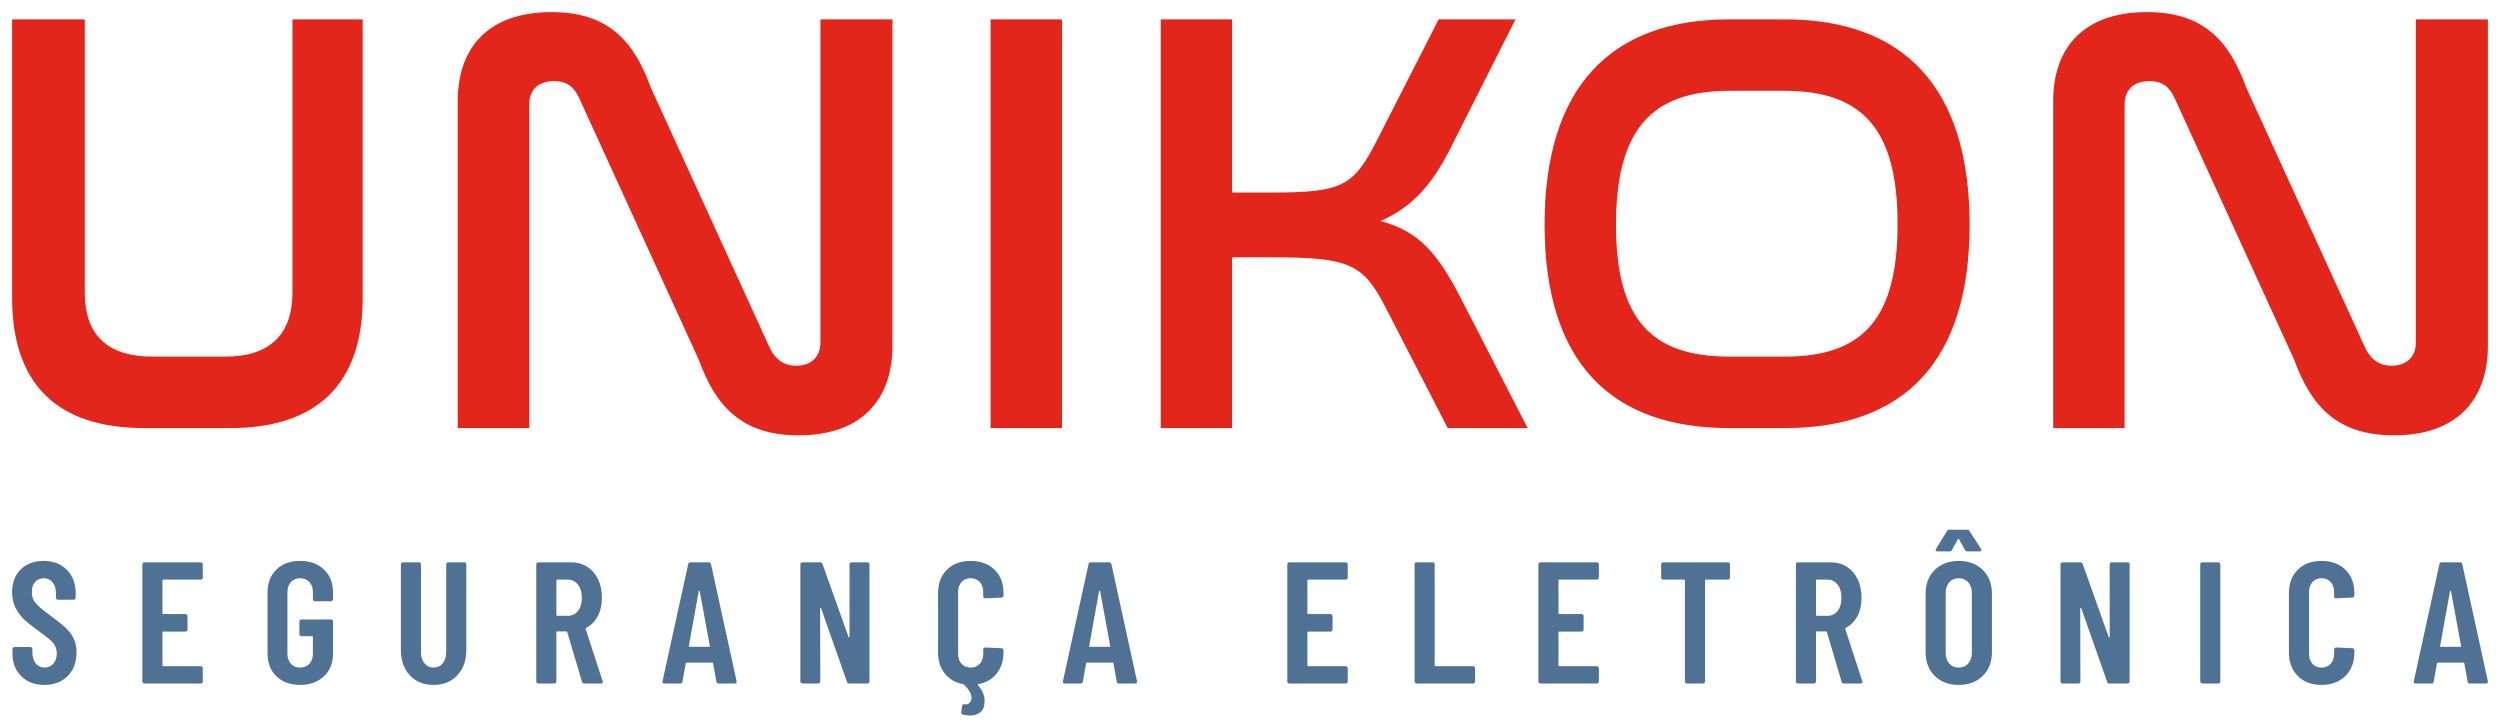
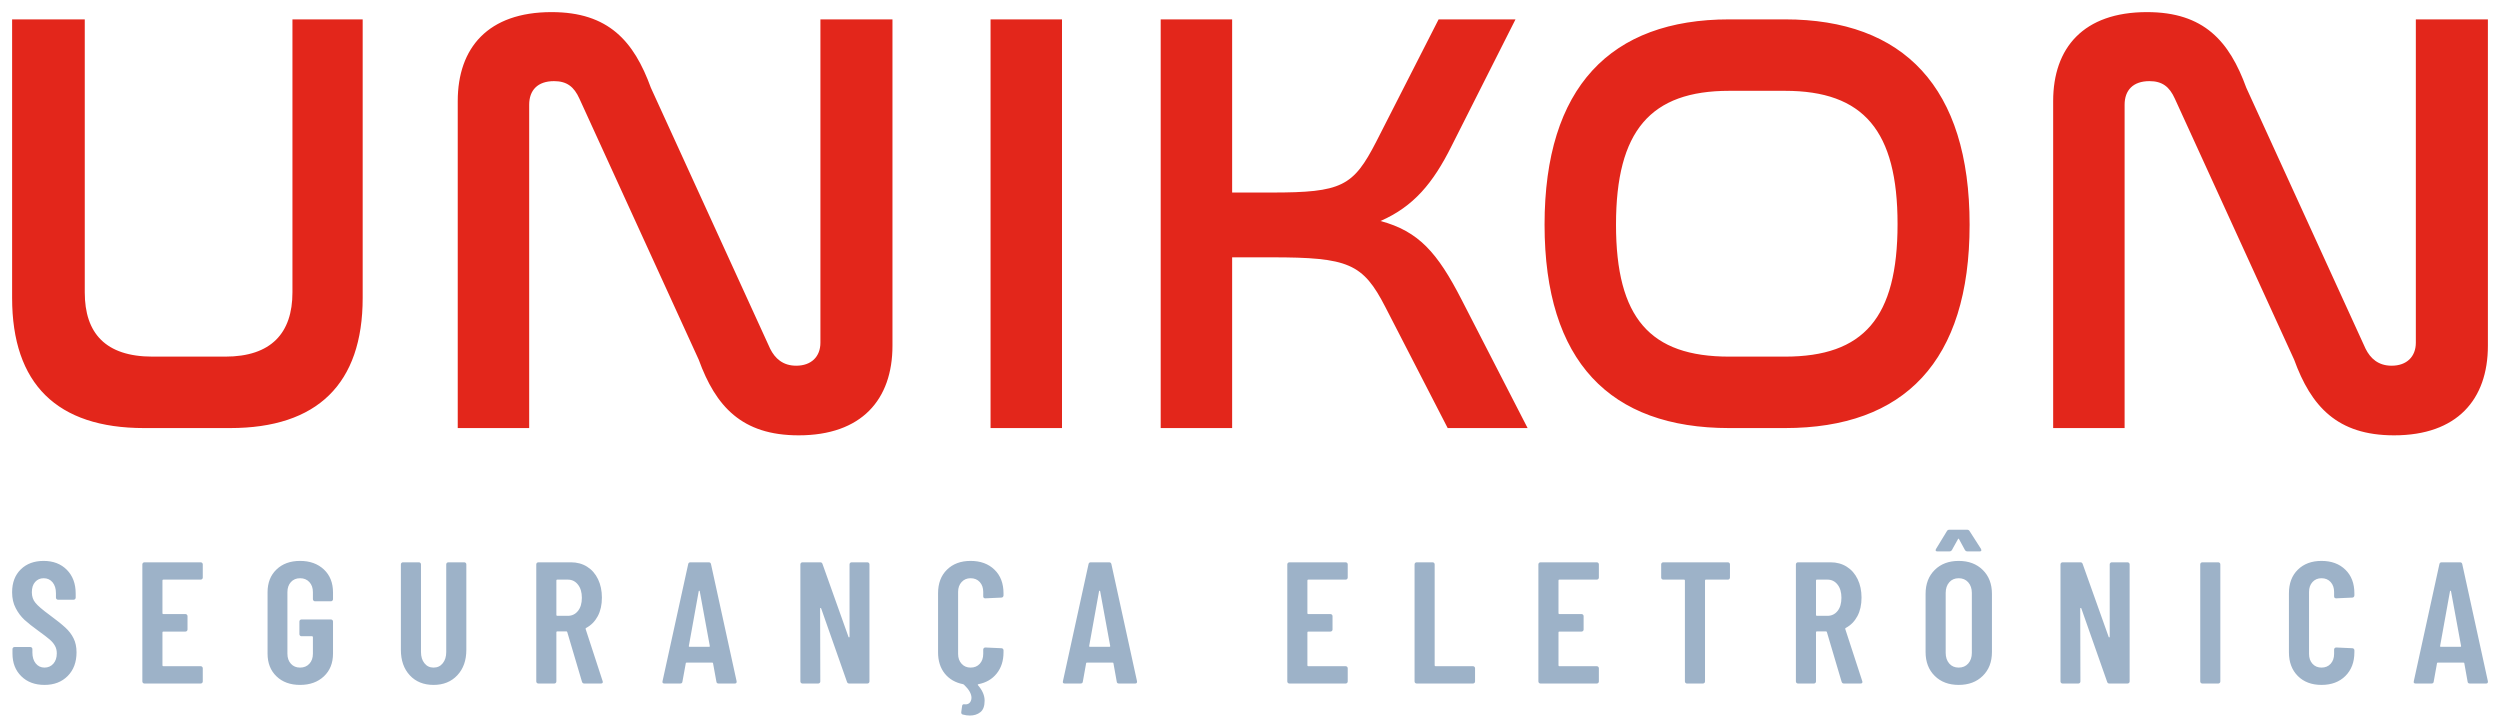
<svg xmlns="http://www.w3.org/2000/svg" viewBox="5.7 -70.7 412.9 120.18" role="img" aria-label="UNIKON Segurança eletrônica">
  <path fill="#E3261B" d="M7.70-67.50L7.70-21.50C7.70-7.30 15.10 0 29.50 0L43.70 0C58.10 0 65.60-7.30 65.60-21.50L65.60-67.50L54-67.50L54-22.40C54-15.70 50.50-11.80 42.90-11.80L30.90-11.80C23.10-11.80 19.70-15.70 19.70-22.40L19.70-67.50ZM93.10-53.40C93.10-55.80 94.50-57.30 97.20-57.30C99.30-57.30 100.50-56.40 101.40-54.40L121.10-11.30C123.90-3.60 128.20 1.20 137.60 1.20C148 1.20 153.10-4.70 153.10-13.60L153.10-67.50L141.20-67.50L141.20-14.10C141.20-11.80 139.70-10.30 137.20-10.30C135-10.30 133.70-11.50 132.90-13.10L113.20-56.20C110.40-63.90 106.20-68.70 96.80-68.70C86.30-68.70 81.30-62.80 81.30-54L81.30 0L93.10 0ZM169.30-67.50L169.30 0L181.10 0L181.10-67.50ZM197.40-67.50L197.40 0L209.20 0L209.20-28.20L215.70-28.20C228.40-28.20 230.80-27.20 234.50-20L244.80 0L258 0L247.10-21.20C243.10-29 240.00-32.50 233.70-34.20C239.20-36.60 242.40-40.50 245.40-46.50L256-67.50L243.30-67.50L233.00-47.30C229.20-39.90 227.30-38.90 215.70-38.90L209.20-38.90L209.20-67.50ZM291.30-67.50C271.70-67.50 260.80-56.30 260.80-33.60C260.80-11 271.60 0 291.30 0L300.50 0C320.20 0 331-11 331-33.60C331-56.30 320.10-67.50 300.50-67.50ZM300.50-55.70C313.50-55.70 319.10-49.10 319.10-33.70C319.10-18.20 313.50-11.80 300.50-11.80L291.30-11.80C278.20-11.80 272.60-18.20 272.60-33.60C272.60-49.10 278.30-55.70 291.30-55.70ZM356.60-53.40C356.60-55.80 358-57.30 360.70-57.30C362.80-57.30 364-56.40 364.90-54.40L384.60-11.30C387.40-3.60 391.70 1.20 401.10 1.20C411.50 1.20 416.60-4.70 416.60-13.60L416.60-67.50L404.70-67.50L404.70-14.10C404.70-11.80 403.20-10.30 400.70-10.30C398.50-10.30 397.20-11.50 396.40-13.10L376.70-56.20C373.90-63.90 369.70-68.70 360.30-68.70C349.80-68.70 344.80-62.80 344.80-54L344.80 0L356.60 0Z" />
-   <path fill="#4F7193" d="M13.05 42.42Q10.67 42.42 9.22 40.99Q7.76 39.56 7.76 37.24L7.76 37.24L7.76 36.50Q7.76 36.36 7.86 36.26Q7.96 36.16 8.10 36.16L8.10 36.16L10.70 36.16Q10.85 36.16 10.95 36.26Q11.05 36.36 11.05 36.50L11.05 36.50L11.05 37.07Q11.05 38.19 11.60 38.87Q12.16 39.56 13.05 39.56L13.05 39.56Q13.93 39.56 14.51 38.92Q15.08 38.27 15.08 37.21L15.08 37.21Q15.08 36.47 14.76 35.93Q14.45 35.38 13.88 34.90Q13.31 34.41 12.05 33.50L12.05 33.50Q10.62 32.47 9.74 31.67Q8.87 30.86 8.29 29.73Q7.70 28.61 7.70 27.12L7.70 27.12Q7.70 24.74 9.13 23.34Q10.56 21.94 12.91 21.94L12.91 21.94Q15.28 21.94 16.74 23.41Q18.20 24.89 18.20 27.32L18.20 27.32L18.20 28.00Q18.20 28.15 18.10 28.25Q18.00 28.35 17.85 28.35L17.85 28.35L15.28 28.35Q15.14 28.35 15.04 28.25Q14.94 28.15 14.94 28.00L14.94 28.00L14.94 27.26Q14.94 26.15 14.38 25.47Q13.82 24.80 12.91 24.80L12.91 24.80Q12.05 24.80 11.50 25.42Q10.96 26.03 10.96 27.12L10.96 27.12Q10.96 28.15 11.55 28.86Q12.13 29.58 13.85 30.84L13.85 30.84Q15.59 32.12 16.48 32.94Q17.37 33.75 17.85 34.73Q18.34 35.70 18.34 37.04L18.34 37.04Q18.34 39.47 16.88 40.95Q15.42 42.42 13.05 42.42L13.05 42.42ZM39.19 24.69Q39.19 24.83 39.09 24.93Q38.99 25.03 38.85 25.03L38.85 25.03L32.67 25.03Q32.53 25.03 32.53 25.17L32.53 25.17L32.53 30.58Q32.53 30.72 32.67 30.72L32.67 30.72L36.33 30.72Q36.47 30.72 36.57 30.82Q36.67 30.92 36.67 31.06L36.67 31.06L36.67 33.27Q36.67 33.41 36.57 33.51Q36.47 33.61 36.33 33.61L36.33 33.61L32.67 33.61Q32.53 33.61 32.53 33.75L32.53 33.75L32.53 39.19Q32.53 39.33 32.67 39.33L32.67 39.33L38.85 39.33Q38.99 39.33 39.09 39.43Q39.19 39.53 39.19 39.67L39.19 39.67L39.19 41.85Q39.19 41.99 39.09 42.09Q38.99 42.19 38.85 42.19L38.85 42.19L29.55 42.19Q29.41 42.19 29.31 42.09Q29.21 41.99 29.21 41.85L29.21 41.85L29.21 22.51Q29.21 22.37 29.31 22.27Q29.41 22.17 29.55 22.17L29.55 22.17L38.85 22.17Q38.99 22.17 39.09 22.27Q39.19 22.37 39.19 22.51L39.19 22.51L39.19 24.69ZM55.26 42.42Q52.83 42.42 51.36 41.00Q49.89 39.59 49.89 37.24L49.89 37.24L49.89 27.12Q49.89 24.77 51.36 23.36Q52.83 21.94 55.26 21.94L55.26 21.94Q57.69 21.94 59.20 23.36Q60.70 24.77 60.70 27.15L60.70 27.15L60.70 28.26Q60.70 28.40 60.60 28.50Q60.50 28.61 60.35 28.61L60.35 28.61L57.72 28.61Q57.58 28.61 57.48 28.50Q57.38 28.40 57.38 28.26L57.38 28.26L57.38 27.09Q57.38 26.06 56.79 25.43Q56.21 24.80 55.26 24.80L55.26 24.80Q54.32 24.80 53.75 25.43Q53.17 26.06 53.17 27.09L53.17 27.09L53.17 37.27Q53.17 38.30 53.75 38.93Q54.32 39.56 55.26 39.56L55.26 39.56Q56.21 39.56 56.79 38.93Q57.38 38.30 57.38 37.27L57.38 37.27L57.38 34.53Q57.38 34.38 57.24 34.38L57.24 34.38L55.49 34.38Q55.35 34.38 55.25 34.28Q55.15 34.18 55.15 34.04L55.15 34.04L55.15 31.95Q55.15 31.81 55.25 31.71Q55.35 31.61 55.49 31.61L55.49 31.61L60.35 31.61Q60.50 31.61 60.60 31.71Q60.70 31.81 60.70 31.95L60.70 31.95L60.70 37.24Q60.70 39.59 59.20 41.00Q57.69 42.42 55.26 42.42L55.26 42.42ZM77.31 42.42Q74.85 42.42 73.38 40.83Q71.91 39.24 71.91 36.64L71.91 36.64L71.91 22.51Q71.91 22.37 72.01 22.27Q72.11 22.17 72.25 22.17L72.25 22.17L74.88 22.17Q75.03 22.17 75.13 22.27Q75.23 22.37 75.23 22.51L75.23 22.51L75.23 36.99Q75.23 38.13 75.80 38.84Q76.37 39.56 77.31 39.56L77.31 39.56Q78.26 39.56 78.83 38.84Q79.40 38.13 79.40 36.99L79.40 36.99L79.40 22.51Q79.40 22.37 79.50 22.27Q79.60 22.17 79.74 22.17L79.74 22.17L82.38 22.17Q82.52 22.17 82.62 22.27Q82.72 22.37 82.72 22.51L82.72 22.51L82.72 36.64Q82.72 39.24 81.23 40.83Q79.74 42.42 77.31 42.42L77.31 42.42ZM102.20 42.19Q101.91 42.19 101.82 41.90L101.82 41.90L99.39 33.70Q99.34 33.58 99.25 33.58L99.25 33.58L97.73 33.58Q97.59 33.58 97.59 33.72L97.59 33.72L97.59 41.85Q97.59 41.99 97.49 42.09Q97.39 42.19 97.25 42.19L97.25 42.19L94.62 42.19Q94.47 42.19 94.37 42.09Q94.27 41.99 94.27 41.85L94.27 41.85L94.27 22.51Q94.27 22.37 94.37 22.27Q94.47 22.17 94.62 22.17L94.62 22.17L99.99 22.17Q101.51 22.17 102.67 22.90Q103.83 23.63 104.47 24.96Q105.11 26.29 105.11 28.00L105.11 28.00Q105.11 29.78 104.43 31.06Q103.74 32.35 102.51 33.01L102.51 33.01Q102.40 33.04 102.42 33.18L102.42 33.18L105.23 41.79Q105.26 41.85 105.26 41.93L105.26 41.93Q105.26 42.19 104.94 42.19L104.94 42.19L102.20 42.19ZM97.73 25.03Q97.59 25.03 97.59 25.17L97.59 25.17L97.59 30.86Q97.59 31.01 97.73 31.01L97.73 31.01L99.48 31.01Q100.51 31.01 101.15 30.21Q101.80 29.41 101.80 28.03L101.80 28.03Q101.80 26.66 101.15 25.85Q100.51 25.03 99.48 25.03L99.48 25.03L97.73 25.03ZM124.39 42.19Q124.05 42.19 124.02 41.88L124.02 41.88L123.47 38.87Q123.47 38.73 123.30 38.73L123.30 38.73L119.13 38.73Q118.96 38.73 118.96 38.87L118.96 38.87L118.41 41.88Q118.38 42.19 118.04 42.19L118.04 42.19L115.44 42.19Q115.04 42.19 115.12 41.82L115.12 41.82L119.36 22.48Q119.41 22.17 119.73 22.17L119.73 22.17L122.76 22.17Q123.07 22.17 123.13 22.48L123.13 22.48L127.36 41.82L127.36 41.93Q127.36 42.19 127.05 42.19L127.05 42.19L124.39 42.19ZM119.47 35.98Q119.44 36.13 119.61 36.13L119.61 36.13L122.79 36.13Q122.96 36.13 122.93 35.98L122.93 35.98L121.27 26.95Q121.24 26.86 121.19 26.86Q121.13 26.86 121.10 26.95L121.10 26.95L119.47 35.98ZM146.01 22.51Q146.01 22.37 146.11 22.27Q146.21 22.17 146.35 22.17L146.35 22.17L148.96 22.17Q149.10 22.17 149.20 22.27Q149.30 22.37 149.30 22.51L149.30 22.51L149.30 41.85Q149.30 41.99 149.20 42.09Q149.10 42.19 148.96 42.19L148.96 42.19L145.95 42.19Q145.67 42.19 145.58 41.90L145.58 41.90L141.32 29.78Q141.29 29.69 141.22 29.71Q141.15 29.72 141.15 29.81L141.15 29.81L141.18 41.85Q141.18 41.99 141.08 42.09Q140.98 42.19 140.83 42.19L140.83 42.19L138.23 42.19Q138.09 42.19 137.99 42.09Q137.89 41.99 137.89 41.85L137.89 41.85L137.89 22.51Q137.89 22.37 137.99 22.27Q138.09 22.17 138.23 22.17L138.23 22.17L141.18 22.17Q141.46 22.17 141.55 22.46L141.55 22.46L145.84 34.50Q145.87 34.58 145.94 34.57Q146.01 34.55 146.01 34.47L146.01 34.47L146.01 22.51ZM171.44 27.63Q171.44 27.78 171.34 27.89Q171.24 28.00 171.09 28.00L171.09 28.00L168.43 28.12Q168.09 28.12 168.09 27.78L168.09 27.78L168.09 27.06Q168.09 26.06 167.52 25.43Q166.95 24.80 166.00 24.80L166.00 24.80Q165.09 24.80 164.52 25.43Q163.94 26.06 163.94 27.06L163.94 27.06L163.94 37.30Q163.94 38.30 164.52 38.93Q165.09 39.56 166.00 39.56L166.00 39.56Q166.95 39.56 167.52 38.93Q168.09 38.30 168.09 37.30L168.09 37.30L168.09 36.58Q168.09 36.44 168.19 36.34Q168.29 36.24 168.43 36.24L168.43 36.24L171.09 36.36Q171.24 36.36 171.34 36.46Q171.44 36.56 171.44 36.70L171.44 36.70L171.44 37.04Q171.44 39.13 170.32 40.53Q169.21 41.93 167.29 42.30L167.29 42.30Q167.12 42.36 167.23 42.48L167.23 42.48Q168.32 43.73 168.32 45.02L168.32 45.02Q168.32 46.37 167.62 46.92Q166.92 47.48 165.89 47.48L165.89 47.48Q165.32 47.48 164.69 47.31L164.69 47.31Q164.43 47.22 164.46 46.91L164.46 46.91L164.60 45.91Q164.63 45.57 165.00 45.62L165.00 45.62Q165.40 45.68 165.70 45.49Q166.00 45.31 166.12 44.82L166.12 44.82Q166.15 44.74 166.15 44.56L166.15 44.56Q166.15 43.56 164.92 42.39L164.92 42.39L164.77 42.30Q162.86 41.93 161.74 40.55Q160.63 39.16 160.63 37.04L160.63 37.04L160.63 27.29Q160.63 24.83 162.10 23.39Q163.57 21.94 166.00 21.94L166.00 21.94Q168.46 21.94 169.95 23.39Q171.44 24.83 171.44 27.29L171.44 27.29L171.44 27.63ZM190.51 42.19Q190.17 42.19 190.14 41.88L190.14 41.88L189.60 38.87Q189.60 38.73 189.43 38.73L189.43 38.73L185.25 38.73Q185.08 38.73 185.08 38.87L185.08 38.87L184.54 41.88Q184.51 42.19 184.16 42.19L184.16 42.19L181.56 42.19Q181.16 42.19 181.25 41.82L181.25 41.82L185.48 22.48Q185.54 22.17 185.85 22.17L185.85 22.17L188.88 22.17Q189.20 22.17 189.26 22.48L189.26 22.48L193.49 41.82L193.49 41.93Q193.49 42.19 193.17 42.19L193.17 42.19L190.51 42.19ZM185.59 35.98Q185.57 36.13 185.74 36.13L185.74 36.13L188.91 36.13Q189.08 36.13 189.06 35.98L189.06 35.98L187.40 26.95Q187.37 26.86 187.31 26.86Q187.25 26.86 187.22 26.95L187.22 26.95L185.59 35.98ZM228.29 24.69Q228.29 24.83 228.19 24.93Q228.09 25.03 227.95 25.03L227.95 25.03L221.77 25.03Q221.63 25.03 221.63 25.17L221.63 25.17L221.63 30.58Q221.63 30.72 221.77 30.72L221.77 30.72L225.43 30.72Q225.58 30.72 225.68 30.82Q225.78 30.92 225.78 31.06L225.78 31.06L225.78 33.27Q225.78 33.41 225.68 33.51Q225.58 33.61 225.43 33.61L225.43 33.61L221.77 33.61Q221.63 33.61 221.63 33.75L221.63 33.75L221.63 39.19Q221.63 39.33 221.77 39.33L221.77 39.33L227.95 39.33Q228.09 39.33 228.19 39.43Q228.29 39.53 228.29 39.67L228.29 39.67L228.29 41.85Q228.29 41.99 228.19 42.09Q228.09 42.19 227.95 42.19L227.95 42.19L218.66 42.19Q218.51 42.19 218.41 42.09Q218.31 41.99 218.31 41.85L218.31 41.85L218.31 22.51Q218.31 22.37 218.41 22.27Q218.51 22.17 218.66 22.17L218.66 22.17L227.95 22.17Q228.09 22.17 228.19 22.27Q228.29 22.37 228.29 22.51L228.29 22.51L228.29 24.69ZM239.68 42.19Q239.53 42.19 239.43 42.09Q239.33 41.99 239.33 41.85L239.33 41.85L239.33 22.51Q239.33 22.37 239.43 22.27Q239.53 22.17 239.68 22.17L239.68 22.17L242.31 22.17Q242.45 22.17 242.55 22.27Q242.65 22.37 242.65 22.51L242.65 22.51L242.65 39.19Q242.65 39.33 242.80 39.33L242.80 39.33L248.97 39.33Q249.12 39.33 249.22 39.43Q249.32 39.53 249.32 39.67L249.32 39.67L249.32 41.85Q249.32 41.99 249.22 42.09Q249.12 42.19 248.97 42.19L248.97 42.19L239.68 42.19ZM269.77 24.69Q269.77 24.83 269.67 24.93Q269.57 25.03 269.42 25.03L269.42 25.03L263.24 25.03Q263.10 25.03 263.10 25.17L263.10 25.17L263.10 30.58Q263.10 30.72 263.24 30.72L263.24 30.72L266.91 30.72Q267.05 30.72 267.15 30.82Q267.25 30.92 267.25 31.06L267.25 31.06L267.25 33.27Q267.25 33.41 267.15 33.51Q267.05 33.61 266.91 33.61L266.91 33.61L263.24 33.61Q263.10 33.61 263.10 33.75L263.10 33.75L263.10 39.19Q263.10 39.33 263.24 39.33L263.24 39.33L269.42 39.33Q269.57 39.33 269.67 39.43Q269.77 39.53 269.77 39.67L269.77 39.67L269.77 41.85Q269.77 41.99 269.67 42.09Q269.57 42.19 269.42 42.19L269.42 42.19L260.13 42.19Q259.98 42.19 259.88 42.09Q259.78 41.99 259.78 41.85L259.78 41.85L259.78 22.51Q259.78 22.37 259.88 22.27Q259.98 22.17 260.13 22.17L260.13 22.17L269.42 22.17Q269.57 22.17 269.67 22.27Q269.77 22.37 269.77 22.51L269.77 22.51L269.77 24.69ZM291.07 22.17Q291.22 22.17 291.32 22.27Q291.42 22.37 291.42 22.51L291.42 22.51L291.42 24.69Q291.42 24.83 291.32 24.93Q291.22 25.03 291.07 25.03L291.07 25.03L287.44 25.03Q287.30 25.03 287.30 25.17L287.30 25.17L287.30 41.85Q287.30 41.99 287.20 42.09Q287.10 42.19 286.95 42.19L286.95 42.19L284.32 42.19Q284.18 42.19 284.08 42.09Q283.98 41.99 283.98 41.85L283.98 41.85L283.98 25.17Q283.98 25.03 283.84 25.03L283.84 25.03L280.40 25.03Q280.26 25.03 280.16 24.93Q280.06 24.83 280.06 24.69L280.06 24.69L280.06 22.51Q280.06 22.37 280.16 22.27Q280.26 22.17 280.40 22.17L280.40 22.17L291.07 22.17ZM310.24 42.19Q309.95 42.19 309.86 41.90L309.86 41.90L307.43 33.70Q307.38 33.58 307.29 33.58L307.29 33.58L305.77 33.58Q305.63 33.58 305.63 33.72L305.63 33.72L305.63 41.85Q305.63 41.99 305.53 42.09Q305.43 42.19 305.29 42.19L305.29 42.19L302.66 42.19Q302.51 42.19 302.41 42.09Q302.31 41.99 302.31 41.85L302.31 41.85L302.31 22.51Q302.31 22.37 302.41 22.27Q302.51 22.17 302.66 22.17L302.66 22.17L308.03 22.17Q309.55 22.17 310.71 22.90Q311.87 23.63 312.51 24.96Q313.15 26.29 313.15 28.00L313.15 28.00Q313.15 29.78 312.47 31.06Q311.78 32.35 310.55 33.01L310.55 33.01Q310.44 33.04 310.46 33.18L310.46 33.18L313.27 41.79Q313.30 41.85 313.30 41.93L313.30 41.93Q313.30 42.19 312.98 42.19L312.98 42.19L310.24 42.19ZM305.77 25.03Q305.63 25.03 305.63 25.17L305.63 25.17L305.63 30.86Q305.63 31.01 305.77 31.01L305.77 31.01L307.52 31.01Q308.55 31.01 309.19 30.21Q309.83 29.41 309.83 28.03L309.83 28.03Q309.83 26.66 309.19 25.85Q308.55 25.03 307.52 25.03L307.52 25.03L305.77 25.03ZM329.20 42.42Q326.74 42.42 325.24 40.93Q323.73 39.44 323.73 36.99L323.73 36.99L323.73 27.38Q323.73 24.92 325.24 23.43Q326.74 21.94 329.20 21.94L329.20 21.94Q331.66 21.94 333.17 23.43Q334.69 24.92 334.69 27.38L334.69 27.38L334.69 36.99Q334.69 39.44 333.17 40.93Q331.66 42.42 329.20 42.42L329.20 42.42ZM329.20 39.56Q330.17 39.56 330.77 38.89Q331.37 38.21 331.37 37.13L331.37 37.13L331.37 27.23Q331.37 26.15 330.77 25.47Q330.17 24.80 329.20 24.80L329.20 24.80Q328.22 24.80 327.64 25.47Q327.05 26.15 327.05 27.23L327.05 27.23L327.05 37.13Q327.05 38.21 327.64 38.89Q328.22 39.56 329.20 39.56L329.20 39.56ZM325.68 20.37Q325.48 20.37 325.41 20.27Q325.34 20.17 325.45 19.97L325.45 19.97L327.25 17.02Q327.37 16.79 327.65 16.79L327.65 16.79L330.60 16.79Q330.86 16.79 331.00 17.02L331.00 17.02L332.89 19.97Q332.94 20.14 332.94 20.17L332.94 20.17Q332.94 20.37 332.66 20.37L332.66 20.37L330.66 20.37Q330.37 20.37 330.23 20.14L330.23 20.14L329.25 18.34Q329.17 18.19 329.08 18.34L329.08 18.34L328.08 20.14Q327.94 20.37 327.65 20.37L327.65 20.37L325.68 20.37ZM354.14 22.51Q354.14 22.37 354.24 22.27Q354.34 22.17 354.48 22.17L354.48 22.17L357.08 22.17Q357.23 22.17 357.33 22.27Q357.43 22.37 357.43 22.51L357.43 22.51L357.43 41.85Q357.43 41.99 357.33 42.09Q357.23 42.19 357.08 42.19L357.08 42.19L354.08 42.19Q353.79 42.19 353.71 41.90L353.71 41.90L349.45 29.78Q349.42 29.69 349.35 29.71Q349.27 29.72 349.27 29.81L349.27 29.81L349.30 41.85Q349.30 41.99 349.20 42.09Q349.10 42.19 348.96 42.19L348.96 42.19L346.36 42.19Q346.21 42.19 346.11 42.09Q346.01 41.99 346.01 41.85L346.01 41.85L346.01 22.51Q346.01 22.37 346.11 22.27Q346.21 22.17 346.36 22.17L346.36 22.17L349.30 22.17Q349.59 22.17 349.68 22.46L349.68 22.46L353.97 34.50Q353.99 34.58 354.07 34.57Q354.14 34.55 354.14 34.47L354.14 34.47L354.14 22.51ZM369.44 42.19Q369.29 42.19 369.19 42.09Q369.09 41.99 369.09 41.85L369.09 41.85L369.09 22.51Q369.09 22.37 369.19 22.27Q369.29 22.17 369.44 22.17L369.44 22.17L372.07 22.17Q372.21 22.17 372.31 22.27Q372.41 22.37 372.41 22.51L372.41 22.51L372.41 41.85Q372.41 41.99 372.31 42.09Q372.21 42.19 372.07 42.19L372.07 42.19L369.44 42.19ZM389.12 42.42Q386.68 42.42 385.21 40.95Q383.74 39.47 383.74 37.04L383.74 37.04L383.74 27.29Q383.74 24.83 385.21 23.39Q386.68 21.94 389.12 21.94L389.12 21.94Q391.57 21.94 393.06 23.39Q394.55 24.83 394.55 27.29L394.55 27.29L394.55 27.63Q394.55 27.78 394.45 27.89Q394.35 28.00 394.21 28.00L394.21 28.00L391.55 28.12Q391.20 28.12 391.20 27.78L391.20 27.78L391.20 27.06Q391.20 26.06 390.63 25.43Q390.06 24.80 389.12 24.80L389.12 24.80Q388.20 24.80 387.63 25.43Q387.06 26.06 387.06 27.06L387.06 27.06L387.06 37.30Q387.06 38.30 387.63 38.93Q388.20 39.56 389.12 39.56L389.12 39.56Q390.06 39.56 390.63 38.93Q391.20 38.30 391.20 37.30L391.20 37.30L391.20 36.58Q391.20 36.44 391.30 36.34Q391.40 36.24 391.55 36.24L391.55 36.24L394.21 36.36Q394.35 36.36 394.45 36.46Q394.55 36.56 394.55 36.70L394.55 36.70L394.55 37.04Q394.55 39.47 393.06 40.95Q391.57 42.42 389.12 42.42L389.12 42.42ZM413.63 42.19Q413.28 42.19 413.25 41.88L413.25 41.88L412.71 38.87Q412.71 38.73 412.54 38.73L412.54 38.73L408.36 38.73Q408.19 38.73 408.19 38.87L408.19 38.87L407.65 41.88Q407.62 42.19 407.28 42.19L407.28 42.19L404.67 42.19Q404.27 42.19 404.36 41.82L404.36 41.82L408.59 22.48Q408.65 22.17 408.96 22.17L408.96 22.17L412.00 22.17Q412.31 22.17 412.37 22.48L412.37 22.48L416.60 41.82L416.60 41.93Q416.60 42.19 416.29 42.19L416.29 42.19L413.63 42.19ZM408.71 35.98Q408.68 36.13 408.85 36.13L408.85 36.13L412.02 36.13Q412.20 36.13 412.17 35.98L412.17 35.98L410.51 26.95Q410.48 26.86 410.42 26.86Q410.37 26.86 410.34 26.95L410.34 26.95L408.71 35.98Z" />
+   <path fill="#9DB2C8" d="M13.05 42.42Q10.67 42.42 9.22 40.99Q7.76 39.56 7.76 37.24L7.76 37.24L7.76 36.50Q7.76 36.36 7.86 36.26Q7.96 36.16 8.10 36.16L8.10 36.16L10.70 36.16Q10.85 36.16 10.95 36.26Q11.05 36.36 11.05 36.50L11.05 36.50L11.05 37.07Q11.05 38.19 11.60 38.87Q12.16 39.56 13.05 39.56L13.05 39.56Q13.93 39.56 14.51 38.92Q15.08 38.27 15.08 37.21L15.08 37.21Q15.08 36.47 14.76 35.93Q14.45 35.38 13.88 34.90Q13.31 34.41 12.05 33.50L12.05 33.50Q10.62 32.47 9.74 31.67Q8.87 30.86 8.29 29.73Q7.70 28.61 7.70 27.12L7.70 27.12Q7.70 24.74 9.13 23.34Q10.56 21.94 12.91 21.94L12.91 21.94Q15.28 21.94 16.74 23.41Q18.20 24.89 18.20 27.32L18.20 27.32L18.20 28.00Q18.20 28.15 18.10 28.25Q18.00 28.35 17.85 28.35L17.85 28.35L15.28 28.35Q15.14 28.35 15.04 28.25Q14.94 28.15 14.94 28.00L14.94 28.00L14.94 27.26Q14.94 26.15 14.38 25.47Q13.82 24.80 12.91 24.80L12.91 24.80Q12.05 24.80 11.50 25.42Q10.96 26.03 10.96 27.12L10.96 27.12Q10.96 28.15 11.55 28.86Q12.13 29.58 13.85 30.84L13.85 30.84Q15.59 32.12 16.48 32.94Q17.37 33.75 17.85 34.73Q18.34 35.70 18.34 37.04L18.34 37.04Q18.34 39.47 16.88 40.95Q15.42 42.42 13.05 42.42L13.05 42.42ZM39.19 24.69Q39.19 24.83 39.09 24.93Q38.99 25.03 38.85 25.03L38.85 25.03L32.67 25.03Q32.53 25.03 32.53 25.17L32.53 25.17L32.53 30.58Q32.53 30.72 32.67 30.72L32.67 30.72L36.33 30.72Q36.47 30.72 36.57 30.82Q36.67 30.92 36.67 31.06L36.67 31.06L36.67 33.27Q36.67 33.41 36.57 33.51Q36.47 33.61 36.33 33.61L36.33 33.61L32.67 33.61Q32.53 33.61 32.53 33.75L32.53 33.75L32.53 39.19Q32.53 39.33 32.67 39.33L32.67 39.33L38.85 39.33Q38.99 39.33 39.09 39.43Q39.19 39.53 39.19 39.67L39.19 39.67L39.19 41.85Q39.19 41.99 39.09 42.09Q38.99 42.19 38.85 42.19L38.85 42.19L29.55 42.19Q29.41 42.19 29.31 42.09Q29.21 41.99 29.21 41.85L29.21 41.85L29.21 22.51Q29.21 22.37 29.31 22.27Q29.41 22.17 29.55 22.17L29.55 22.17L38.85 22.17Q38.99 22.17 39.09 22.27Q39.19 22.37 39.19 22.51L39.19 22.51L39.19 24.69ZM55.26 42.42Q52.83 42.42 51.36 41.00Q49.89 39.59 49.89 37.24L49.89 37.24L49.89 27.12Q49.89 24.77 51.36 23.36Q52.83 21.94 55.26 21.94L55.26 21.94Q57.69 21.94 59.20 23.36Q60.70 24.77 60.70 27.15L60.70 27.15L60.70 28.26Q60.70 28.40 60.60 28.50Q60.50 28.61 60.35 28.61L60.35 28.61L57.72 28.61Q57.58 28.61 57.48 28.50Q57.38 28.40 57.38 28.26L57.38 28.26L57.38 27.09Q57.38 26.06 56.79 25.43Q56.21 24.80 55.26 24.80L55.26 24.80Q54.32 24.80 53.75 25.43Q53.17 26.06 53.17 27.09L53.17 27.09L53.17 37.27Q53.17 38.30 53.75 38.93Q54.32 39.56 55.26 39.56L55.26 39.56Q56.21 39.56 56.79 38.93Q57.38 38.30 57.38 37.27L57.38 37.27L57.38 34.53Q57.38 34.38 57.24 34.38L57.24 34.38L55.49 34.38Q55.35 34.38 55.25 34.28Q55.15 34.18 55.15 34.04L55.15 34.04L55.15 31.95Q55.15 31.81 55.25 31.71Q55.35 31.61 55.49 31.61L55.49 31.61L60.35 31.61Q60.50 31.61 60.60 31.71Q60.70 31.81 60.70 31.95L60.70 31.95L60.70 37.24Q60.70 39.59 59.20 41.00Q57.69 42.42 55.26 42.42L55.26 42.42ZM77.31 42.42Q74.85 42.42 73.38 40.83Q71.91 39.24 71.91 36.64L71.91 36.64L71.91 22.51Q71.91 22.37 72.01 22.27Q72.11 22.17 72.25 22.17L72.25 22.17L74.88 22.17Q75.03 22.17 75.13 22.27Q75.23 22.37 75.23 22.51L75.23 22.51L75.23 36.99Q75.23 38.13 75.80 38.84Q76.37 39.56 77.31 39.56L77.31 39.56Q78.26 39.56 78.83 38.84Q79.40 38.13 79.40 36.99L79.40 36.99L79.40 22.51Q79.40 22.37 79.50 22.27Q79.60 22.17 79.74 22.17L79.74 22.17L82.38 22.17Q82.52 22.17 82.62 22.27Q82.72 22.37 82.72 22.51L82.72 22.51L82.72 36.64Q82.72 39.24 81.23 40.83Q79.74 42.42 77.31 42.42L77.31 42.42ZM102.20 42.19Q101.91 42.19 101.82 41.90L101.82 41.90L99.39 33.70Q99.34 33.58 99.25 33.58L99.25 33.58L97.73 33.58Q97.59 33.58 97.59 33.72L97.59 33.72L97.59 41.85Q97.59 41.99 97.49 42.09Q97.39 42.19 97.25 42.19L97.25 42.19L94.62 42.19Q94.47 42.19 94.37 42.09Q94.27 41.99 94.27 41.85L94.27 41.85L94.27 22.51Q94.27 22.37 94.37 22.27Q94.47 22.17 94.62 22.17L94.62 22.17L99.99 22.17Q101.51 22.17 102.67 22.90Q103.83 23.63 104.47 24.96Q105.11 26.29 105.11 28.00L105.11 28.00Q105.11 29.78 104.43 31.06Q103.74 32.35 102.51 33.01L102.51 33.01Q102.40 33.04 102.42 33.18L102.42 33.18L105.23 41.79Q105.26 41.85 105.26 41.93L105.26 41.93Q105.26 42.19 104.94 42.19L104.94 42.19L102.20 42.19ZM97.73 25.03Q97.59 25.03 97.59 25.17L97.59 25.17L97.59 30.86Q97.59 31.01 97.73 31.01L97.73 31.01L99.48 31.01Q100.51 31.01 101.15 30.21Q101.80 29.41 101.80 28.03L101.80 28.03Q101.80 26.66 101.15 25.85Q100.51 25.03 99.48 25.03L99.48 25.03L97.73 25.03ZM124.39 42.19Q124.05 42.19 124.02 41.88L124.02 41.88L123.47 38.87Q123.47 38.73 123.30 38.73L123.30 38.73L119.13 38.73Q118.96 38.73 118.96 38.87L118.96 38.87L118.41 41.88Q118.38 42.19 118.04 42.19L118.04 42.19L115.44 42.19Q115.04 42.19 115.12 41.82L115.12 41.82L119.36 22.48Q119.41 22.17 119.73 22.17L119.73 22.17L122.76 22.17Q123.07 22.17 123.13 22.48L123.13 22.48L127.36 41.82L127.36 41.93Q127.36 42.19 127.05 42.19L127.05 42.19L124.39 42.19ZM119.47 35.98Q119.44 36.13 119.61 36.13L119.61 36.13L122.79 36.13Q122.96 36.13 122.93 35.98L122.93 35.98L121.27 26.95Q121.24 26.86 121.19 26.86Q121.13 26.86 121.10 26.95L121.10 26.95L119.47 35.98ZM146.01 22.51Q146.01 22.37 146.11 22.27Q146.21 22.17 146.35 22.17L146.35 22.17L148.96 22.17Q149.10 22.17 149.20 22.27Q149.30 22.37 149.30 22.51L149.30 22.51L149.30 41.85Q149.30 41.99 149.20 42.09Q149.10 42.19 148.96 42.19L148.96 42.19L145.95 42.19Q145.67 42.19 145.58 41.90L145.58 41.90L141.32 29.78Q141.29 29.69 141.22 29.71Q141.15 29.72 141.15 29.81L141.15 29.81L141.18 41.85Q141.18 41.99 141.08 42.09Q140.98 42.19 140.83 42.19L140.83 42.19L138.23 42.19Q138.09 42.19 137.99 42.09Q137.89 41.99 137.89 41.85L137.89 41.85L137.89 22.51Q137.89 22.37 137.99 22.27Q138.09 22.17 138.23 22.17L138.23 22.17L141.18 22.17Q141.46 22.17 141.55 22.46L141.55 22.46L145.84 34.50Q145.87 34.58 145.94 34.57Q146.01 34.55 146.01 34.47L146.01 34.47L146.01 22.51ZM171.44 27.63Q171.44 27.78 171.34 27.89Q171.24 28.00 171.09 28.00L171.09 28.00L168.43 28.12Q168.09 28.12 168.09 27.78L168.09 27.78L168.09 27.06Q168.09 26.06 167.52 25.43Q166.95 24.80 166.00 24.80L166.00 24.80Q165.09 24.80 164.52 25.43Q163.94 26.06 163.94 27.06L163.94 27.06L163.94 37.30Q163.94 38.30 164.52 38.93Q165.09 39.56 166.00 39.56L166.00 39.56Q166.95 39.56 167.52 38.93Q168.09 38.30 168.09 37.30L168.09 37.30L168.09 36.58Q168.09 36.44 168.19 36.34Q168.29 36.24 168.43 36.24L168.43 36.24L171.09 36.36Q171.24 36.36 171.34 36.46Q171.44 36.56 171.44 36.70L171.44 36.70L171.44 37.04Q171.44 39.13 170.32 40.53Q169.21 41.93 167.29 42.30L167.29 42.30Q167.12 42.36 167.23 42.48L167.23 42.48Q168.32 43.73 168.32 45.02L168.32 45.02Q168.32 46.37 167.62 46.92Q166.92 47.48 165.89 47.48L165.89 47.48Q165.32 47.48 164.69 47.31L164.69 47.31Q164.43 47.22 164.46 46.91L164.46 46.91L164.60 45.91Q164.63 45.57 165.00 45.62L165.00 45.62Q165.40 45.68 165.70 45.49Q166.00 45.31 166.12 44.82L166.12 44.82Q166.15 44.74 166.15 44.56L166.15 44.56Q166.15 43.56 164.92 42.39L164.92 42.39L164.77 42.30Q162.86 41.93 161.74 40.55Q160.63 39.16 160.63 37.04L160.63 37.04L160.63 27.29Q160.63 24.83 162.10 23.39Q163.57 21.94 166.00 21.94L166.00 21.94Q168.46 21.94 169.95 23.39Q171.44 24.83 171.44 27.29L171.44 27.29L171.44 27.63ZM190.51 42.19Q190.17 42.19 190.14 41.88L190.14 41.88L189.60 38.87Q189.60 38.73 189.43 38.73L189.43 38.73L185.25 38.73Q185.08 38.73 185.08 38.87L185.08 38.87L184.54 41.88Q184.51 42.19 184.16 42.19L184.16 42.19L181.56 42.19Q181.16 42.19 181.25 41.82L181.25 41.82L185.48 22.48Q185.54 22.17 185.85 22.17L185.85 22.17L188.88 22.17Q189.20 22.17 189.26 22.48L189.26 22.48L193.49 41.82L193.49 41.93Q193.49 42.19 193.17 42.19L193.17 42.19L190.51 42.19ZM185.59 35.98Q185.57 36.13 185.74 36.13L185.74 36.13L188.91 36.13Q189.08 36.13 189.06 35.98L189.06 35.98L187.40 26.95Q187.37 26.86 187.31 26.86Q187.25 26.86 187.22 26.95L187.22 26.95L185.59 35.98ZM228.29 24.69Q228.29 24.83 228.19 24.93Q228.09 25.03 227.95 25.03L227.95 25.03L221.77 25.03Q221.63 25.03 221.63 25.17L221.63 25.17L221.63 30.58Q221.63 30.72 221.77 30.72L221.77 30.72L225.43 30.72Q225.58 30.72 225.68 30.82Q225.78 30.92 225.78 31.06L225.78 31.06L225.78 33.27Q225.78 33.41 225.68 33.51Q225.58 33.61 225.43 33.61L225.43 33.61L221.77 33.61Q221.63 33.61 221.63 33.75L221.63 33.75L221.63 39.19Q221.63 39.33 221.77 39.33L221.77 39.33L227.95 39.33Q228.09 39.33 228.19 39.43Q228.29 39.53 228.29 39.67L228.29 39.67L228.29 41.85Q228.29 41.99 228.19 42.09Q228.09 42.19 227.95 42.19L227.95 42.19L218.66 42.19Q218.51 42.19 218.41 42.09Q218.31 41.99 218.31 41.85L218.31 41.85L218.31 22.51Q218.31 22.37 218.41 22.27Q218.51 22.17 218.66 22.17L218.66 22.17L227.95 22.17Q228.09 22.17 228.19 22.27Q228.29 22.37 228.29 22.51L228.29 22.51L228.29 24.69ZM239.68 42.19Q239.53 42.19 239.43 42.09Q239.33 41.99 239.33 41.85L239.33 41.85L239.33 22.51Q239.33 22.37 239.43 22.27Q239.53 22.17 239.68 22.17L239.68 22.17L242.31 22.17Q242.45 22.17 242.55 22.27Q242.65 22.37 242.65 22.51L242.65 22.51L242.65 39.19Q242.65 39.33 242.80 39.33L242.80 39.33L248.97 39.33Q249.12 39.33 249.22 39.43Q249.32 39.53 249.32 39.67L249.32 39.67L249.32 41.85Q249.32 41.99 249.22 42.09Q249.12 42.19 248.97 42.19L248.97 42.19L239.68 42.19ZM269.77 24.69Q269.77 24.83 269.67 24.93Q269.57 25.03 269.42 25.03L269.42 25.03L263.24 25.03Q263.10 25.03 263.10 25.17L263.10 25.17L263.10 30.58Q263.10 30.72 263.24 30.72L263.24 30.72L266.91 30.72Q267.05 30.72 267.15 30.82Q267.25 30.92 267.25 31.06L267.25 31.06L267.25 33.27Q267.25 33.41 267.15 33.51Q267.05 33.61 266.91 33.61L266.91 33.61L263.24 33.61Q263.10 33.61 263.10 33.75L263.10 33.75L263.10 39.19Q263.10 39.33 263.24 39.33L263.24 39.33L269.42 39.33Q269.57 39.33 269.67 39.43Q269.77 39.53 269.77 39.67L269.77 39.67L269.77 41.85Q269.77 41.99 269.67 42.09Q269.57 42.19 269.42 42.19L269.42 42.19L260.13 42.19Q259.98 42.19 259.88 42.09Q259.78 41.99 259.78 41.85L259.78 41.85L259.78 22.51Q259.78 22.37 259.88 22.27Q259.98 22.17 260.13 22.17L260.13 22.17L269.42 22.17Q269.57 22.17 269.67 22.27Q269.77 22.37 269.77 22.51L269.77 22.51L269.77 24.69ZM291.07 22.17Q291.22 22.17 291.32 22.27Q291.42 22.37 291.42 22.51L291.42 22.51L291.42 24.69Q291.42 24.83 291.32 24.93Q291.22 25.03 291.07 25.03L291.07 25.03L287.44 25.03Q287.30 25.03 287.30 25.17L287.30 25.17L287.30 41.85Q287.30 41.99 287.20 42.09Q287.10 42.19 286.95 42.19L286.95 42.19L284.32 42.19Q284.18 42.19 284.08 42.09Q283.98 41.99 283.98 41.85L283.98 41.85L283.98 25.17Q283.98 25.03 283.84 25.03L283.84 25.03L280.40 25.03Q280.26 25.03 280.16 24.93Q280.06 24.83 280.06 24.69L280.06 24.69L280.06 22.51Q280.06 22.37 280.16 22.27Q280.26 22.17 280.40 22.17L280.40 22.17L291.07 22.17ZM310.24 42.19Q309.95 42.19 309.86 41.90L309.86 41.90L307.43 33.70Q307.38 33.58 307.29 33.58L307.29 33.58L305.77 33.58Q305.63 33.58 305.63 33.72L305.63 33.72L305.63 41.85Q305.63 41.99 305.53 42.09Q305.43 42.19 305.29 42.19L305.29 42.19L302.66 42.19Q302.51 42.19 302.41 42.09Q302.31 41.99 302.31 41.85L302.31 41.85L302.31 22.51Q302.31 22.37 302.41 22.27Q302.51 22.17 302.66 22.17L302.66 22.17L308.03 22.17Q309.55 22.17 310.71 22.90Q311.87 23.63 312.51 24.96Q313.15 26.29 313.15 28.00L313.15 28.00Q313.15 29.78 312.47 31.06Q311.78 32.35 310.55 33.01L310.55 33.01Q310.44 33.04 310.46 33.18L310.46 33.18L313.27 41.79Q313.30 41.85 313.30 41.93L313.30 41.93Q313.30 42.19 312.98 42.19L312.98 42.19L310.24 42.19ZM305.77 25.03Q305.63 25.03 305.63 25.17L305.63 25.17L305.63 30.86Q305.63 31.01 305.77 31.01L305.77 31.01L307.52 31.01Q308.55 31.01 309.19 30.21Q309.83 29.41 309.83 28.03L309.83 28.03Q309.83 26.66 309.19 25.85Q308.55 25.03 307.52 25.03L307.52 25.03L305.77 25.03ZM329.20 42.42Q326.74 42.42 325.24 40.93Q323.73 39.44 323.73 36.99L323.73 36.99L323.73 27.38Q323.73 24.92 325.24 23.43Q326.74 21.94 329.20 21.94L329.20 21.94Q331.66 21.94 333.17 23.43Q334.69 24.92 334.69 27.38L334.69 27.38L334.69 36.99Q334.69 39.44 333.17 40.93Q331.66 42.42 329.20 42.42L329.20 42.42ZM329.20 39.56Q330.17 39.56 330.77 38.89Q331.37 38.21 331.37 37.13L331.37 37.13L331.37 27.23Q331.37 26.15 330.77 25.47Q330.17 24.80 329.20 24.80L329.20 24.80Q328.22 24.80 327.64 25.47Q327.05 26.15 327.05 27.23L327.05 27.23L327.05 37.13Q327.05 38.21 327.64 38.89Q328.22 39.56 329.20 39.56L329.20 39.56ZM325.68 20.37Q325.48 20.37 325.41 20.27Q325.34 20.17 325.45 19.97L325.45 19.97L327.25 17.02Q327.37 16.79 327.65 16.79L327.65 16.79L330.60 16.79Q330.86 16.79 331.00 17.02L331.00 17.02L332.89 19.97Q332.94 20.14 332.94 20.17L332.94 20.17Q332.94 20.37 332.66 20.37L332.66 20.37L330.66 20.37Q330.37 20.37 330.23 20.14L330.23 20.14L329.25 18.34Q329.17 18.19 329.08 18.34L329.08 18.34L328.08 20.14Q327.94 20.37 327.65 20.37L327.65 20.37L325.68 20.37ZM354.14 22.51Q354.14 22.37 354.24 22.27Q354.34 22.17 354.48 22.17L354.48 22.17L357.08 22.17Q357.23 22.17 357.33 22.27Q357.43 22.37 357.43 22.51L357.43 22.51L357.43 41.85Q357.43 41.99 357.33 42.09Q357.23 42.19 357.08 42.19L357.08 42.19L354.08 42.19Q353.79 42.19 353.71 41.90L353.71 41.90L349.45 29.78Q349.42 29.69 349.35 29.71Q349.27 29.72 349.27 29.81L349.27 29.81L349.30 41.85Q349.30 41.99 349.20 42.09Q349.10 42.19 348.96 42.19L348.96 42.19L346.36 42.19Q346.21 42.19 346.11 42.09Q346.01 41.99 346.01 41.85L346.01 41.85L346.01 22.51Q346.01 22.37 346.11 22.27Q346.21 22.17 346.36 22.17L346.36 22.17L349.30 22.17Q349.59 22.17 349.68 22.46L349.68 22.46L353.97 34.50Q353.99 34.58 354.07 34.57Q354.14 34.55 354.14 34.47L354.14 34.47L354.14 22.51ZM369.44 42.19Q369.29 42.19 369.19 42.09Q369.09 41.99 369.09 41.85L369.09 41.85L369.09 22.51Q369.09 22.37 369.19 22.27Q369.29 22.17 369.44 22.17L369.44 22.17L372.07 22.17Q372.21 22.17 372.31 22.27Q372.41 22.37 372.41 22.51L372.41 22.51L372.41 41.85Q372.41 41.99 372.31 42.09Q372.21 42.19 372.07 42.19L372.07 42.19L369.44 42.19ZM389.12 42.42Q386.68 42.42 385.21 40.95Q383.74 39.47 383.74 37.04L383.74 37.04L383.74 27.29Q383.74 24.83 385.21 23.39Q386.68 21.94 389.12 21.94L389.12 21.94Q391.57 21.94 393.06 23.39Q394.55 24.83 394.55 27.29L394.55 27.29L394.55 27.63Q394.55 27.78 394.45 27.89Q394.35 28.00 394.21 28.00L394.21 28.00L391.55 28.12Q391.20 28.12 391.20 27.78L391.20 27.78L391.20 27.06Q391.20 26.06 390.63 25.43Q390.06 24.80 389.12 24.80L389.12 24.80Q388.20 24.80 387.63 25.43Q387.06 26.06 387.06 27.06L387.06 27.06L387.06 37.30Q387.06 38.30 387.63 38.93Q388.20 39.56 389.12 39.56L389.12 39.56Q390.06 39.56 390.63 38.93Q391.20 38.30 391.20 37.30L391.20 37.30L391.20 36.58Q391.20 36.44 391.30 36.34Q391.40 36.24 391.55 36.24L391.55 36.24L394.21 36.36Q394.35 36.36 394.45 36.46Q394.55 36.56 394.55 36.70L394.55 36.70L394.55 37.04Q394.55 39.47 393.06 40.95Q391.57 42.42 389.12 42.42L389.12 42.42ZM413.63 42.19Q413.28 42.19 413.25 41.88L413.25 41.88L412.71 38.87Q412.71 38.73 412.54 38.73L412.54 38.73L408.36 38.73Q408.19 38.73 408.19 38.87L408.19 38.87L407.65 41.88Q407.62 42.19 407.28 42.19L407.28 42.19L404.67 42.19Q404.27 42.19 404.36 41.82L404.36 41.82L408.59 22.48Q408.65 22.17 408.96 22.17L408.96 22.17L412.00 22.17Q412.31 22.17 412.37 22.48L412.37 22.48L416.60 41.82L416.60 41.93Q416.60 42.19 416.29 42.19L416.29 42.19L413.63 42.19ZM408.71 35.98Q408.68 36.13 408.85 36.13L408.85 36.13L412.02 36.13Q412.20 36.13 412.17 35.98L412.17 35.98L410.51 26.95Q410.48 26.86 410.42 26.86Q410.37 26.86 410.34 26.95L410.34 26.95L408.71 35.98Z" />
</svg>
